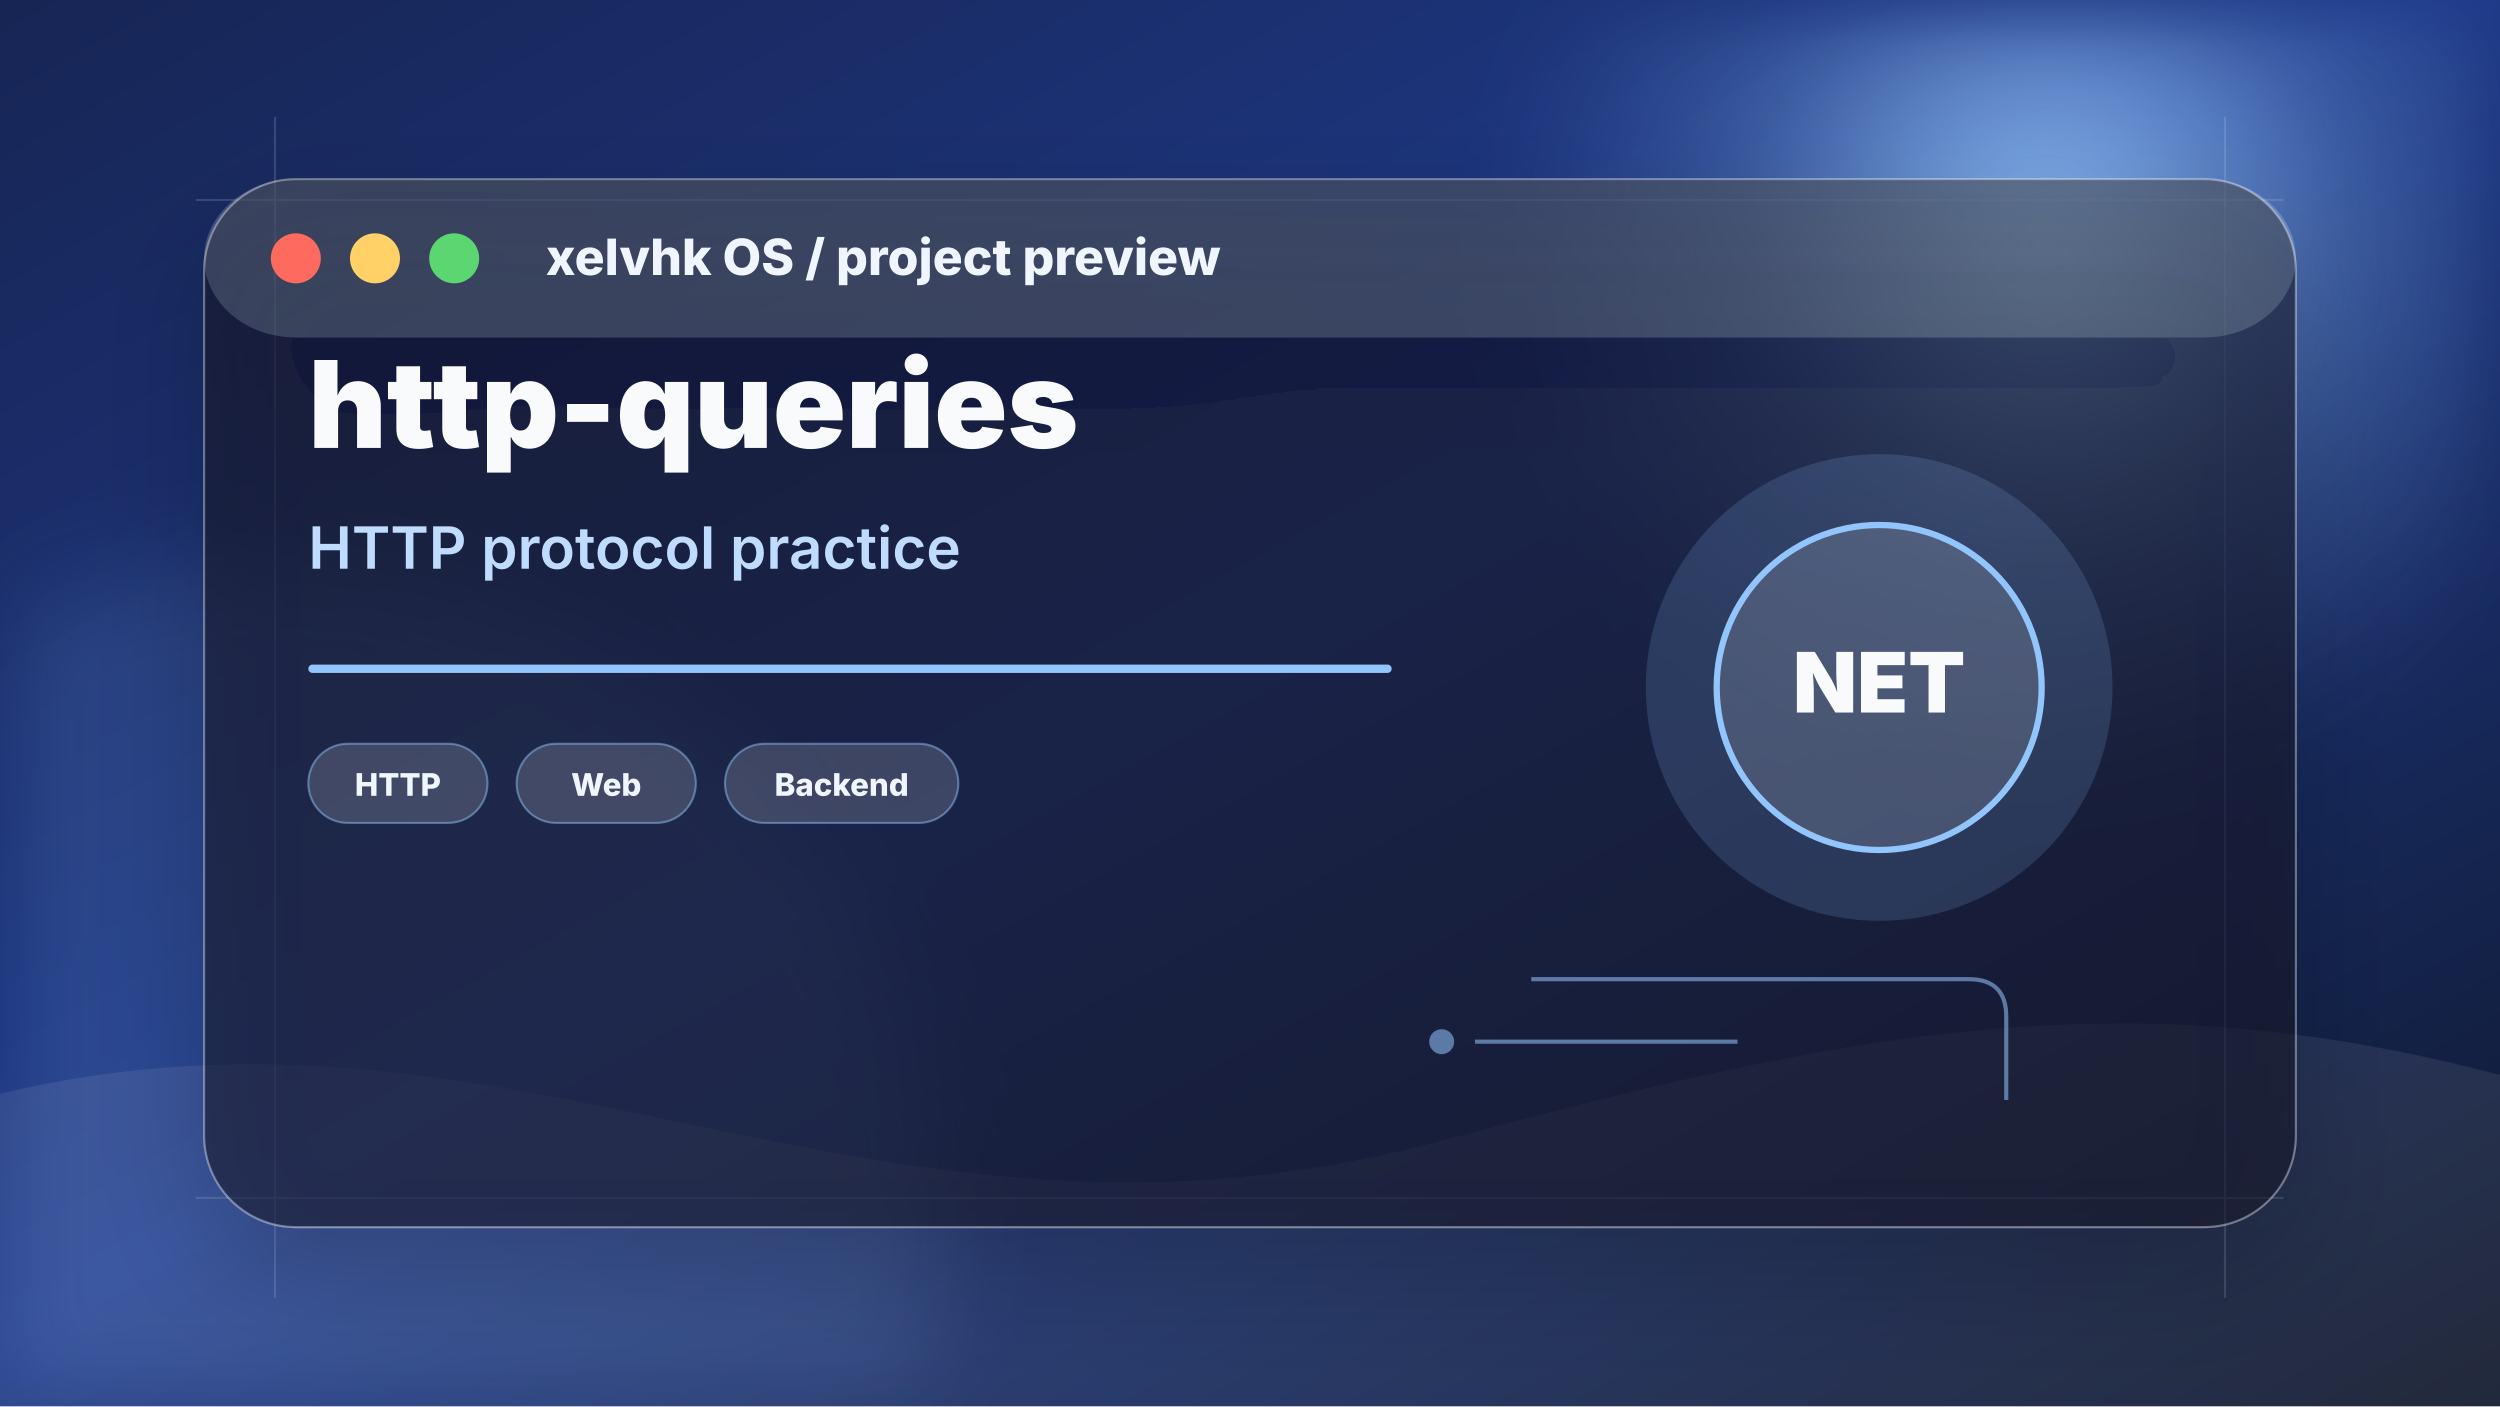
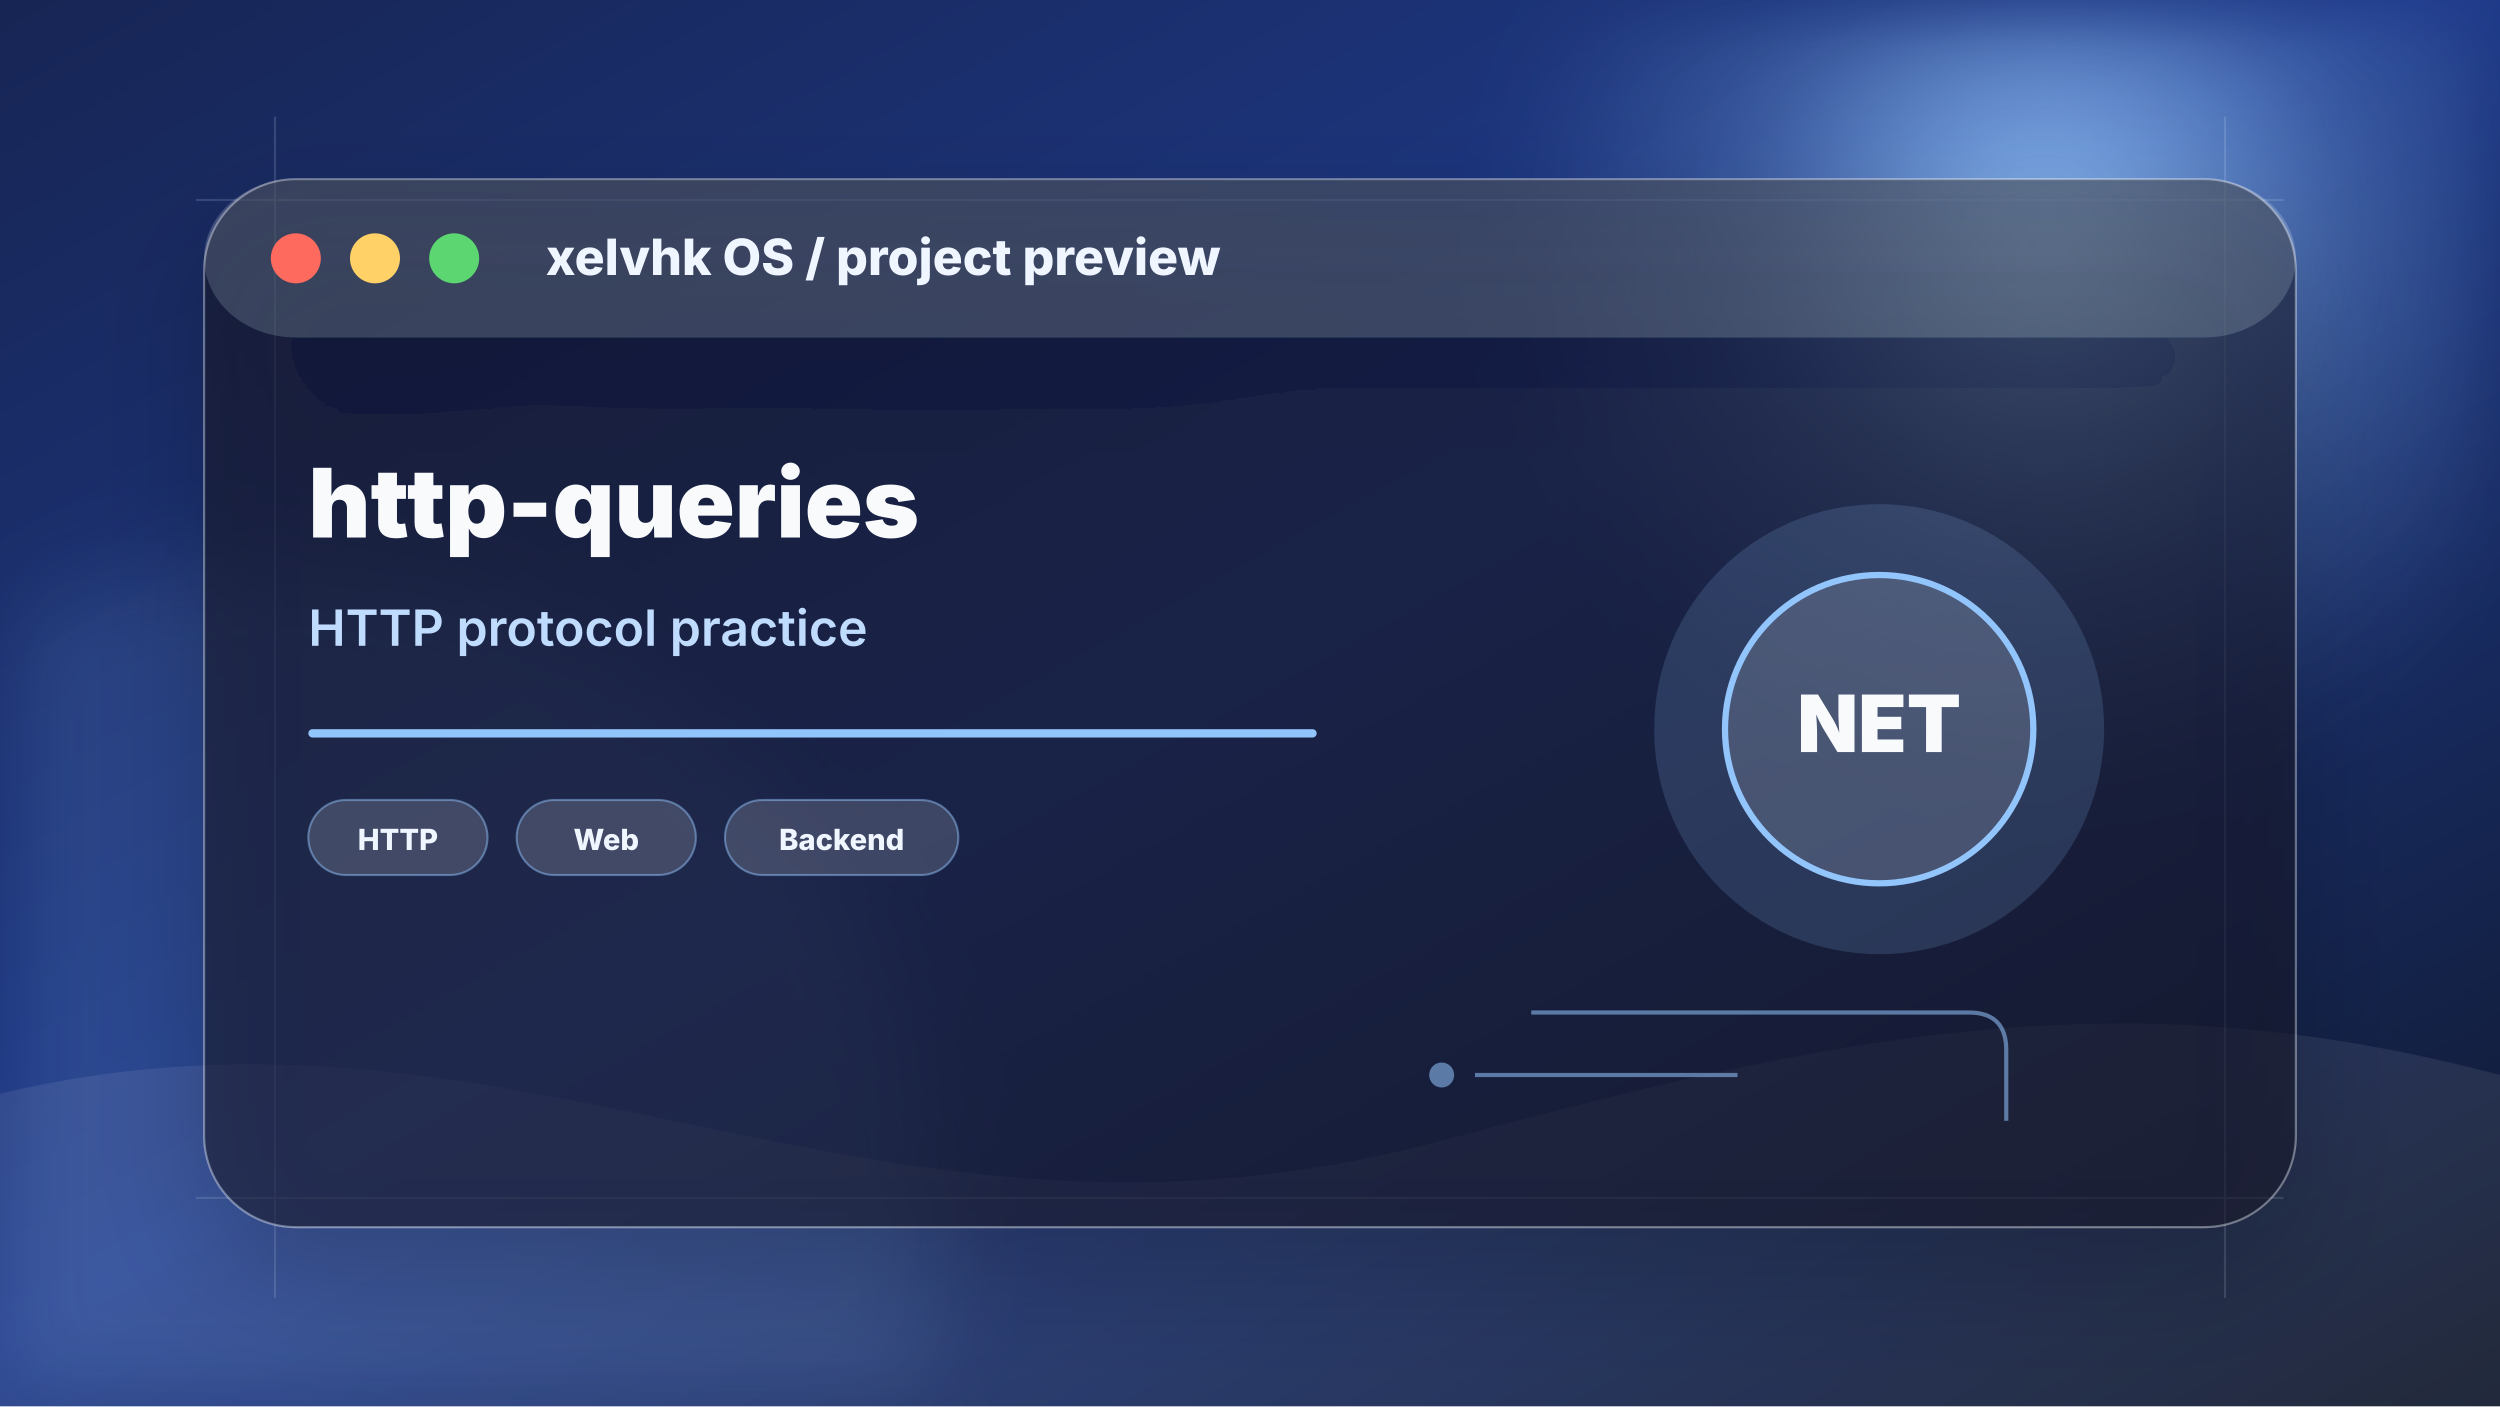
<svg xmlns="http://www.w3.org/2000/svg" width="1200" height="675" viewBox="0 0 1200 675" role="img" aria-label="http-queries preview">
  <defs>
    <linearGradient id="bg" x1="0" y1="0" x2="1" y2="1">
      <stop offset="0" stop-color="#172554" />
      <stop offset="0.48" stop-color="#1e3a8a" />
      <stop offset="1" stop-color="#0f172a" />
    </linearGradient>
    <radialGradient id="orb" cx="50%" cy="50%" r="50%">
      <stop offset="0" stop-color="#93c5fd" stop-opacity="0.95" />
      <stop offset="0.58" stop-color="#93c5fd" stop-opacity="0.22" />
      <stop offset="1" stop-color="#93c5fd" stop-opacity="0" />
    </radialGradient>
    <filter id="blur">
      <feGaussianBlur stdDeviation="22" />
    </filter>
    <filter id="shadow" x="-20%" y="-20%" width="140%" height="140%">
      <feDropShadow dx="0" dy="24" stdDeviation="28" flood-color="#020617" flood-opacity="0.34" />
    </filter>
  </defs>
  <rect width="1200" height="675" fill="url(#bg)" />
  <circle cx="982" cy="118" r="260" fill="url(#orb)" filter="url(#blur)" />
  <circle cx="130" cy="590" r="320" fill="#93c5fd" opacity="0.12" filter="url(#blur)" />
  <path d="M0 525 C250 465 420 620 690 548 C885 496 1018 468 1200 516 L1200 675 L0 675 Z" fill="#ffffff" opacity="0.08" />
  <g opacity="0.16" stroke="#dbeafe" stroke-width="1">
    <path d="M94 96 H1096" />
    <path d="M94 575 H1096" />
    <path d="M132 56 V623" />
    <path d="M1068 56 V623" />
  </g>
  <g filter="url(#shadow)">
    <rect x="98" y="86" width="1004" height="503" rx="44" fill="rgba(15,23,42,0.58)" stroke="rgba(255,255,255,0.36)" />
    <rect x="98" y="86" width="1004" height="76" rx="44" fill="rgba(255,255,255,0.16)" />
    <circle cx="142" cy="124" r="12" fill="#ff6b5f" />
    <circle cx="180" cy="124" r="12" fill="#ffd166" />
    <circle cx="218" cy="124" r="12" fill="#5bd66f" />
    <text x="262" y="132" font-family="Manrope, Inter, Arial, sans-serif" font-size="24" font-weight="800" fill="#eff6ff">xelvhk OS / project preview</text>
  </g>
-   <g transform="translate(790 218)">
-     <circle cx="112" cy="112" r="112" fill="#93c5fd" opacity="0.16" />
-     <circle cx="112" cy="112" r="78" fill="rgba(255,255,255,0.14)" stroke="#93c5fd" stroke-width="3" />
-     <text x="112" y="124" text-anchor="middle" font-family="Manrope, Inter, Arial, sans-serif" font-size="40" font-weight="900" fill="#f8fafc">NET</text>
+   <g transform="translate(790 238)">
+     <circle cx="112" cy="112" r="108" fill="#93c5fd" opacity="0.16" />
+     <circle cx="112" cy="112" r="74" fill="rgba(255,255,255,0.14)" stroke="#93c5fd" stroke-width="3" />
+     <text x="112" y="123" text-anchor="middle" font-family="Manrope, Inter, Arial, sans-serif" font-size="38" font-weight="900" fill="#f8fafc">NET</text>
  </g>
-   <g transform="translate(148 215)">
-     <text x="0" y="0" font-family="Manrope, Inter, Arial, sans-serif" font-size="58" font-weight="900" fill="#f8fafc">http-queries</text>
-     <text x="0" y="58" font-family="Manrope, Inter, Arial, sans-serif" font-size="28" font-weight="600" fill="#bfdbfe">HTTP protocol practice</text>
-     <rect x="0" y="104" width="520" height="4" rx="2" fill="#93c5fd" />
-     <g transform="translate(0 142)">
+   <g transform="translate(148 258)">
+     <text x="0" y="0" font-family="Manrope, Inter, Arial, sans-serif" font-size="46" font-weight="900" fill="#f8fafc">http-queries</text>
+     <text x="0" y="52" font-family="Manrope, Inter, Arial, sans-serif" font-size="24" font-weight="600" fill="#bfdbfe">HTTP protocol practice</text>
+     <rect x="0" y="92" width="484" height="4" rx="2" fill="#93c5fd" />
+     <g transform="translate(0 126)">
      <g transform="translate(0 0)">
-         <rect width="86" height="38" rx="19" fill="rgba(255,255,255,0.16)" stroke="#93c5fd" stroke-opacity="0.48" />
-         <text x="43" y="25" text-anchor="middle" font-family="Manrope, Inter, Arial, sans-serif" font-size="15" font-weight="800" fill="#eff6ff">HTTP</text>
+         <rect width="86" height="36" rx="18" fill="rgba(255,255,255,0.16)" stroke="#93c5fd" stroke-opacity="0.48" />
+         <text x="43" y="24" text-anchor="middle" font-family="Manrope, Inter, Arial, sans-serif" font-size="14" font-weight="800" fill="#eff6ff">HTTP</text>
      </g>
      <g transform="translate(100 0)">
-         <rect width="86" height="38" rx="19" fill="rgba(255,255,255,0.16)" stroke="#93c5fd" stroke-opacity="0.48" />
-         <text x="43" y="25" text-anchor="middle" font-family="Manrope, Inter, Arial, sans-serif" font-size="15" font-weight="800" fill="#eff6ff">Web</text>
+         <rect width="86" height="36" rx="18" fill="rgba(255,255,255,0.16)" stroke="#93c5fd" stroke-opacity="0.48" />
+         <text x="43" y="24" text-anchor="middle" font-family="Manrope, Inter, Arial, sans-serif" font-size="14" font-weight="800" fill="#eff6ff">Web</text>
      </g>
      <g transform="translate(200 0)">
-         <rect width="112" height="38" rx="19" fill="rgba(255,255,255,0.16)" stroke="#93c5fd" stroke-opacity="0.48" />
-         <text x="56" y="25" text-anchor="middle" font-family="Manrope, Inter, Arial, sans-serif" font-size="15" font-weight="800" fill="#eff6ff">Backend</text>
+         <rect width="112" height="36" rx="18" fill="rgba(255,255,255,0.16)" stroke="#93c5fd" stroke-opacity="0.48" />
+         <text x="56" y="24" text-anchor="middle" font-family="Manrope, Inter, Arial, sans-serif" font-size="14" font-weight="800" fill="#eff6ff">Backend</text>
      </g>
    </g>
  </g>
  <g opacity="0.55" fill="none" stroke="#93c5fd" stroke-width="2">
-     <path d="M735 470 h210 q18 0 18 18 v40" />
-     <path d="M708 500 h126" />
-     <circle cx="692" cy="500" r="5" fill="#93c5fd" />
+     <path d="M735 486 h210 q18 0 18 18 v34" />
+     <path d="M708 516 h126" />
+     <circle cx="692" cy="516" r="5" fill="#93c5fd" />
  </g>
</svg>
